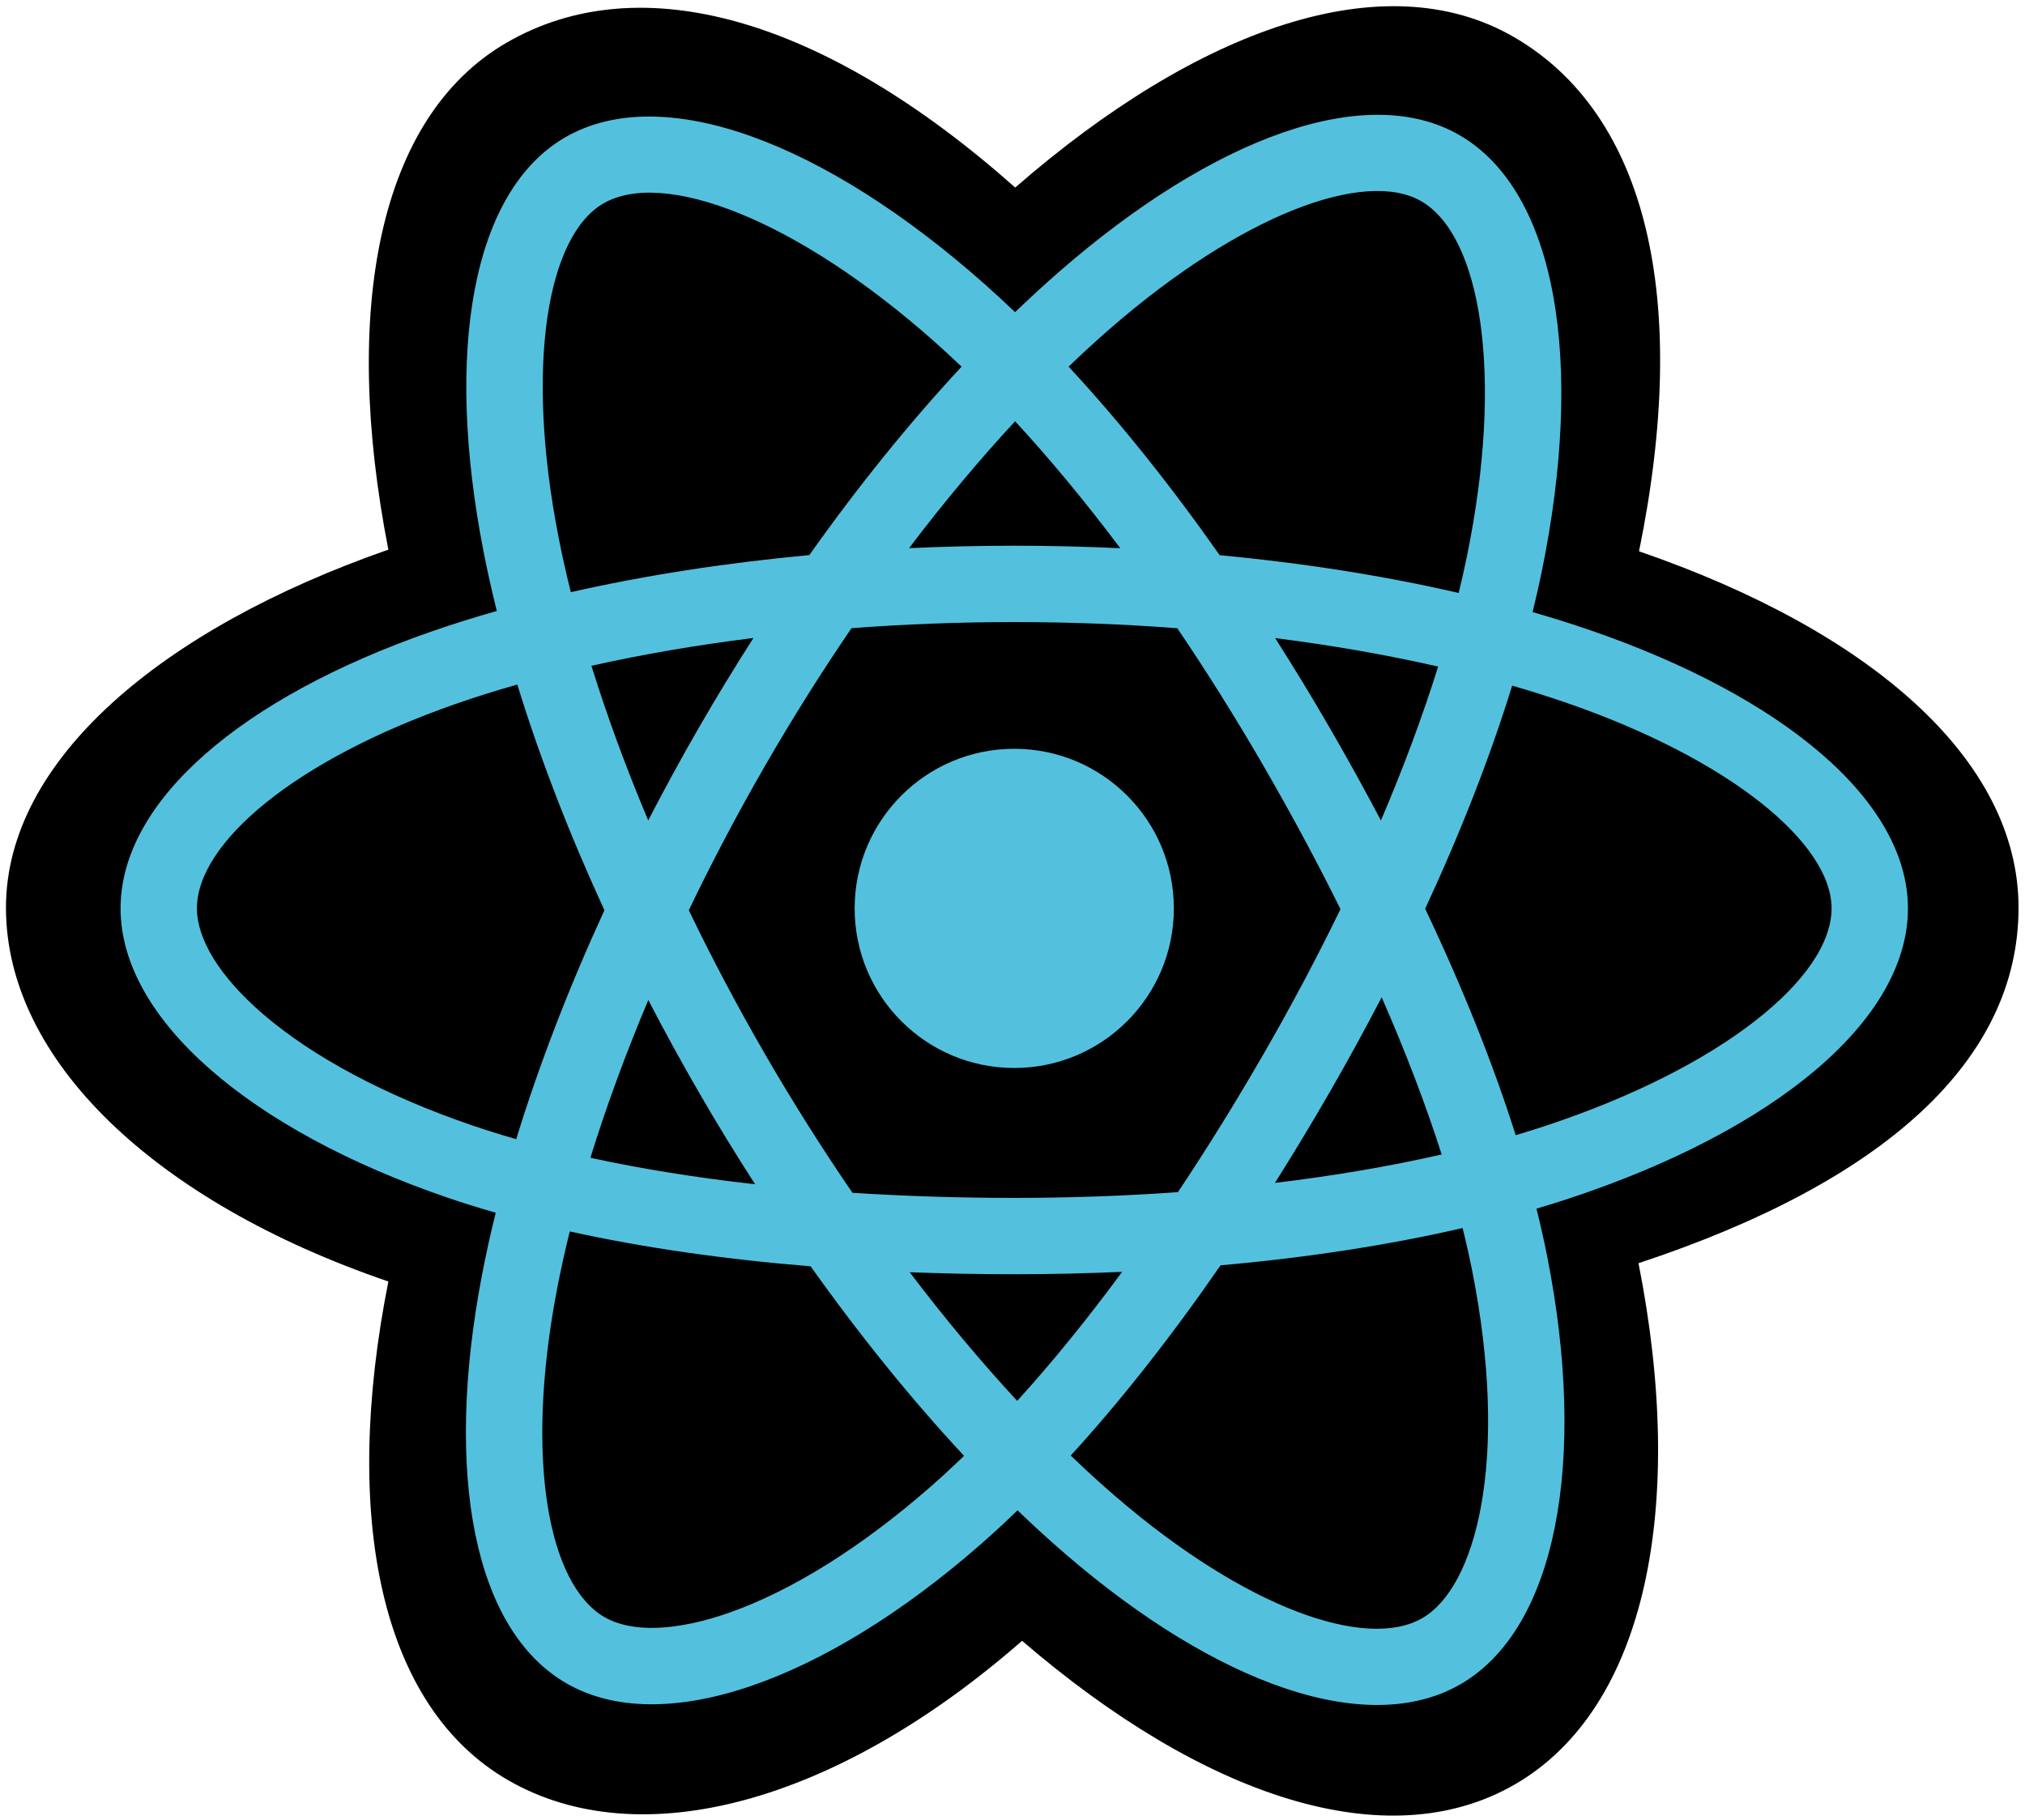
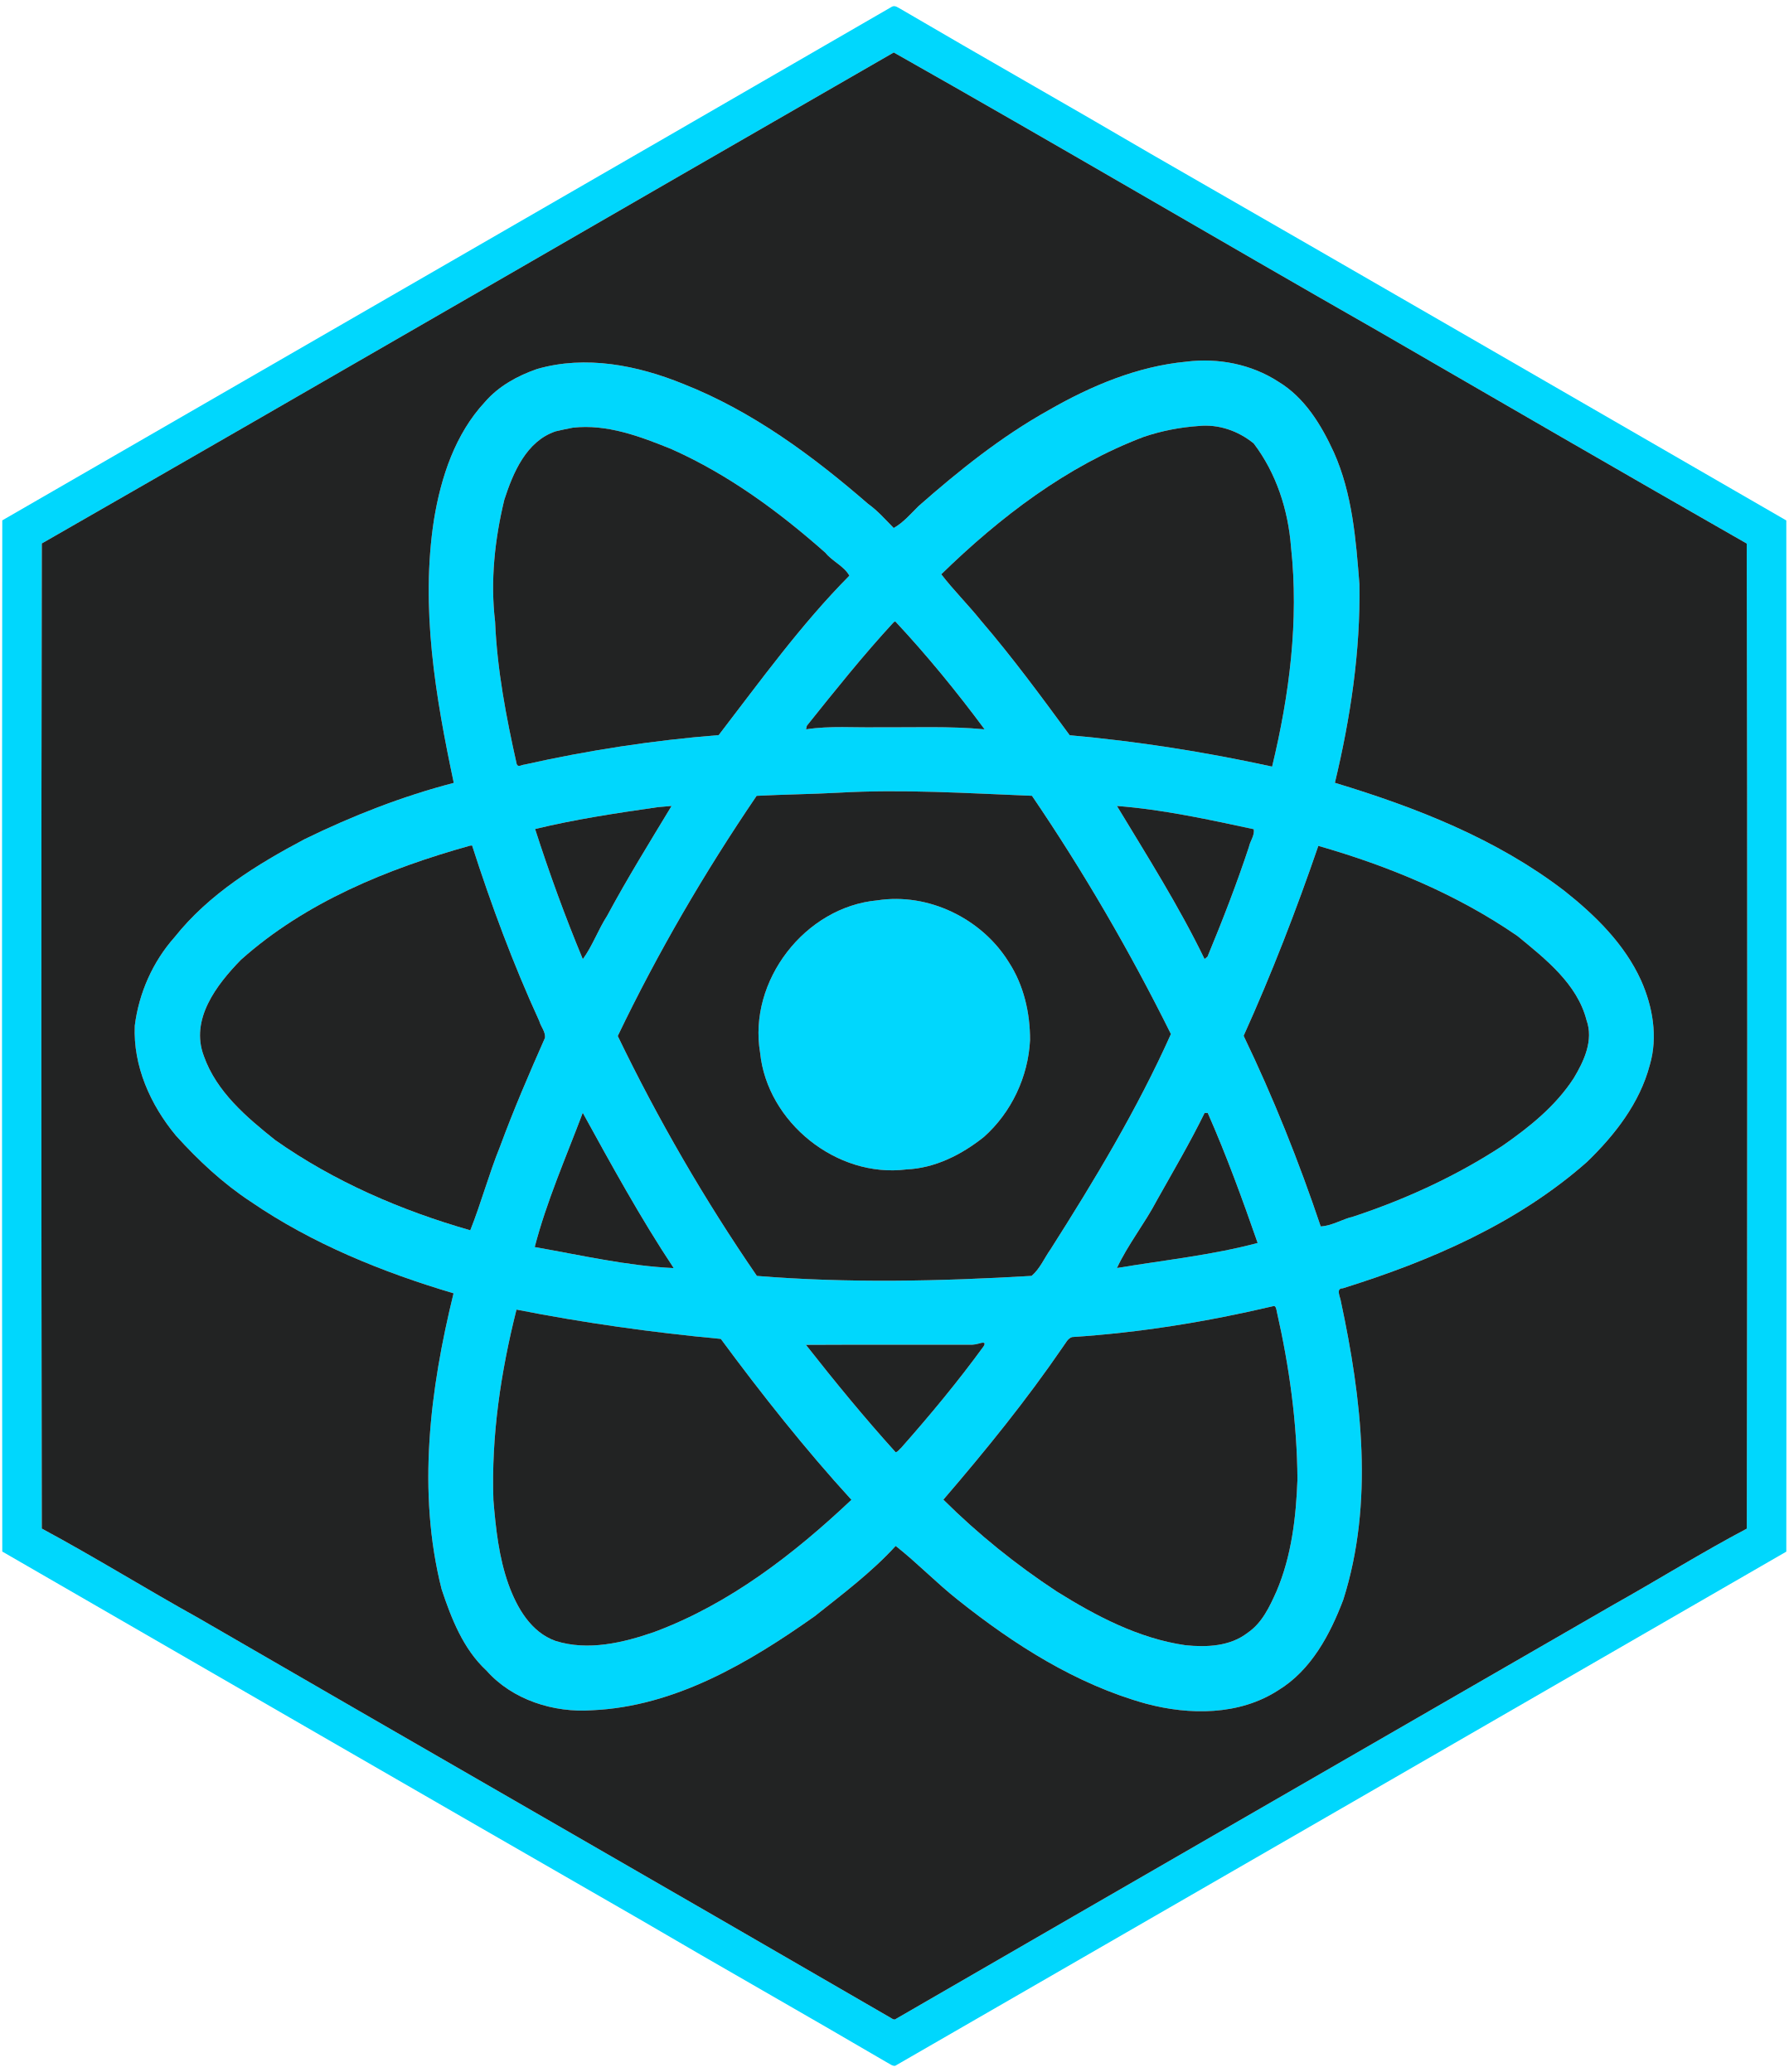
- <svg xmlns="http://www.w3.org/2000/svg" width="256px" height="230px" viewBox="0 0 256 230" version="1.1" preserveAspectRatio="xMinYMin meet">
-   <path d="M0.754,114.75 C0.754,133.965 19.517,151.902 49.097,162.013 C43.19,191.75 48.039,215.719 64.233,225.058 C80.878,234.657 105.676,228.013 129.213,207.439 C152.156,227.182 175.344,234.952 191.523,225.586 C208.152,215.959 213.21,190.365 207.14,159.699 C237.95,149.513 255.184,134.218 255.184,114.75 C255.184,95.981 236.387,79.744 207.205,69.698 C213.74,37.765 208.203,14.378 191.338,4.653 C175.079,-4.723 151.622,3.449 128.342,23.709 C104.123,2.205 80.897,-4.361 64.049,5.392 C47.806,14.795 43.171,39.199 49.097,69.487 C20.515,79.452 0.754,96.057 0.754,114.75 Z" fill="#000000" />
-   <path d="M201.025,79.674 C198.681,78.867 196.252,78.104 193.751,77.382 C194.162,75.704 194.539,74.049 194.875,72.421 C200.381,45.693 196.781,24.162 184.487,17.073 C172.7,10.275 153.422,17.363 133.952,34.306 C132.08,35.936 130.202,37.661 128.326,39.469 C127.075,38.273 125.827,37.117 124.582,36.011 C104.177,17.893 83.724,10.259 71.443,17.368 C59.667,24.185 56.179,44.427 61.136,69.757 C61.614,72.204 62.174,74.702 62.806,77.242 C59.912,78.064 57.117,78.94 54.443,79.872 C30.521,88.212 15.243,101.284 15.243,114.842 C15.243,128.846 31.644,142.891 56.561,151.408 C58.527,152.08 60.568,152.716 62.67,153.319 C61.988,156.066 61.394,158.759 60.896,161.385 C56.17,186.275 59.861,206.038 71.606,212.813 C83.737,219.808 104.097,212.618 123.923,195.288 C125.49,193.918 127.062,192.465 128.638,190.942 C130.68,192.909 132.719,194.77 134.746,196.515 C153.95,213.04 172.916,219.713 184.651,212.92 C196.77,205.904 200.709,184.673 195.595,158.842 C195.205,156.869 194.75,154.854 194.24,152.803 C195.67,152.38 197.073,151.944 198.442,151.49 C224.346,142.908 241.199,129.033 241.199,114.842 C241.199,101.235 225.429,88.075 201.025,79.674 L201.025,79.674 L201.025,79.674 Z" fill="#53C1DE" />
-   <path d="M195.406,142.328 C194.171,142.737 192.903,143.132 191.611,143.515 C188.751,134.462 184.892,124.835 180.169,114.89 C184.676,105.18 188.386,95.677 191.166,86.682 C193.477,87.351 195.721,88.057 197.883,88.801 C218.792,95.999 231.547,106.642 231.547,114.842 C231.547,123.577 217.772,134.917 195.406,142.328 L195.406,142.328 L195.406,142.328 Z M186.126,160.717 C188.387,172.139 188.71,182.466 187.212,190.539 C185.866,197.793 183.16,202.629 179.814,204.566 C172.693,208.688 157.465,203.33 141.042,189.198 C139.159,187.578 137.263,185.848 135.36,184.017 C141.727,177.054 148.09,168.959 154.301,159.968 C165.224,158.999 175.544,157.414 184.903,155.251 C185.364,157.11 185.773,158.934 186.126,160.717 L186.126,160.717 L186.126,160.717 Z M92.277,203.854 C85.319,206.311 79.778,206.381 76.429,204.45 C69.301,200.339 66.338,184.471 70.38,163.185 C70.843,160.747 71.394,158.243 72.029,155.683 C81.285,157.73 91.53,159.203 102.479,160.091 C108.731,168.888 115.278,176.974 121.876,184.055 C120.435,185.446 118.999,186.771 117.571,188.019 C108.804,195.683 100.019,201.119 92.277,203.854 L92.277,203.854 L92.277,203.854 Z M59.683,142.274 C48.665,138.508 39.566,133.614 33.329,128.273 C27.725,123.474 24.895,118.709 24.895,114.842 C24.895,106.615 37.162,96.12 57.621,88.987 C60.103,88.122 62.702,87.306 65.398,86.54 C68.226,95.737 71.935,105.353 76.411,115.077 C71.877,124.946 68.115,134.715 65.26,144.02 C63.338,143.468 61.475,142.886 59.683,142.274 L59.683,142.274 L59.683,142.274 Z M70.609,67.903 C66.362,46.201 69.182,29.83 76.279,25.722 C83.838,21.346 100.554,27.586 118.172,43.229 C119.298,44.229 120.429,45.276 121.563,46.358 C114.998,53.408 108.511,61.433 102.314,70.179 C91.687,71.164 81.515,72.746 72.162,74.865 C71.574,72.499 71.053,70.175 70.609,67.903 L70.609,67.903 L70.609,67.903 Z M168.076,91.971 C165.84,88.109 163.545,84.338 161.205,80.67 C168.414,81.582 175.322,82.792 181.808,84.272 C179.861,90.513 177.434,97.039 174.576,103.729 C172.527,99.838 170.359,95.914 168.076,91.971 L168.076,91.971 L168.076,91.971 Z M128.329,53.257 C132.781,58.08 137.24,63.466 141.626,69.309 C137.206,69.1 132.732,68.992 128.221,68.992 C123.753,68.992 119.312,69.098 114.92,69.303 C119.31,63.514 123.807,58.136 128.329,53.257 L128.329,53.257 L128.329,53.257 Z M88.327,92.037 C86.094,95.91 83.966,99.812 81.949,103.722 C79.138,97.055 76.733,90.5 74.769,84.17 C81.216,82.727 88.091,81.548 95.254,80.653 C92.881,84.355 90.567,88.153 88.327,92.037 L88.327,92.037 L88.327,92.037 Z M95.46,149.72 C88.059,148.894 81.081,147.775 74.636,146.372 C76.631,139.93 79.089,133.234 81.96,126.424 C83.982,130.331 86.119,134.234 88.366,138.116 L88.366,138.116 C90.655,142.07 93.026,145.943 95.46,149.72 L95.46,149.72 L95.46,149.72 Z M128.596,177.109 C124.021,172.172 119.458,166.712 115.001,160.839 C119.327,161.009 123.738,161.095 128.221,161.095 C132.827,161.095 137.38,160.992 141.861,160.792 C137.461,166.771 133.018,172.24 128.596,177.109 L128.596,177.109 L128.596,177.109 Z M174.668,126.077 C177.689,132.961 180.234,139.621 182.256,145.954 C175.704,147.449 168.631,148.653 161.178,149.547 C163.524,145.83 165.839,141.995 168.115,138.049 C170.416,134.058 172.602,130.06 174.668,126.077 L174.668,126.077 L174.668,126.077 Z M159.753,133.227 C156.221,139.351 152.595,145.198 148.914,150.716 C142.209,151.196 135.281,151.443 128.221,151.443 C121.19,151.443 114.35,151.224 107.763,150.797 C103.934,145.206 100.229,139.342 96.719,133.28 L96.72,133.28 C93.219,127.234 89.998,121.137 87.079,115.074 C89.997,108.997 93.21,102.893 96.69,96.858 L96.69,96.86 C100.179,90.809 103.852,84.973 107.646,79.418 C114.366,78.91 121.257,78.644 128.221,78.644 L128.221,78.644 C135.217,78.644 142.116,78.912 148.834,79.424 C152.571,84.939 156.218,90.756 159.721,96.807 C163.264,102.927 166.519,108.99 169.462,114.937 C166.528,120.986 163.281,127.11 159.753,133.227 L159.753,133.227 L159.753,133.227 Z M179.666,25.435 C187.232,29.799 190.175,47.396 185.421,70.473 C185.118,71.945 184.776,73.445 184.405,74.965 C175.031,72.802 164.851,71.192 154.193,70.192 C147.984,61.351 141.551,53.313 135.092,46.354 C136.829,44.684 138.563,43.091 140.289,41.588 C156.971,27.07 172.562,21.339 179.666,25.435 L179.666,25.435 L179.666,25.435 Z" fill="#000000" />
-   <path d="M128.221,94.665 C139.365,94.665 148.398,103.699 148.398,114.842 C148.398,125.986 139.365,135.02 128.221,135.02 C117.078,135.02 108.044,125.986 108.044,114.842 C108.044,103.699 117.078,94.665 128.221,94.665" fill="#53C1DE" />
+ <svg xmlns="http://www.w3.org/2000/svg" width="863pt" height="1000pt" viewBox="0 0 863 1000" version="1.1">
+   <g id="#00d7fdff">
+     <path fill="#00d7fd" opacity="1.00" d=" M 430.28 3.28 C 431.83 2.36 433.33 3.71 434.66 4.39 C 474.63 27.83 514.99 50.63 554.97 74.07 C 657.37 132.95 759.63 192.09 861.90 251.18 C 862.07 417.07 862.07 582.97 861.90 748.86 C 718.59 831.58 575.29 914.39 431.95 997.00 C 430.57 997.21 429.49 996.14 428.34 995.61 C 388.37 972.17 348.01 949.37 308.03 925.93 C 205.63 867.05 103.37 807.91 1.10 748.82 C 0.93 582.93 0.93 417.03 1.10 251.14 C 144.14 168.48 287.31 86.05 430.28 3.28 M 431.24 25.33 C 294.16 104.18 157.39 183.65 20.18 262.29 C 19.87 420.75 19.90 579.25 20.17 737.72 C 45.81 751.51 70.55 766.90 96.01 781.04 C 206.83 845.27 317.95 909.00 428.76 973.27 C 429.75 973.69 430.63 974.71 431.79 974.65 C 547.48 907.70 663.32 840.98 779.08 774.14 C 800.43 762.18 821.20 749.19 842.84 737.76 C 843.08 579.30 843.16 420.81 842.81 262.34 C 783.44 228.42 724.27 194.10 665.09 159.84 C 586.98 115.28 509.50 69.57 431.24 25.33 Z" />
+     <path fill="#00d7fd" opacity="1.00" d=" M 572.34 174.56 C 587.63 172.61 603.79 175.74 616.80 184.20 C 629.58 191.90 637.54 205.11 643.61 218.33 C 652.54 238.34 654.24 260.44 655.93 281.99 C 656.46 314.27 651.62 346.47 644.09 377.80 C 683.24 389.64 722.24 404.90 754.95 430.05 C 769.78 441.81 783.87 455.65 791.81 473.14 C 797.46 485.80 800.03 500.50 796.03 514.01 C 791.22 532.32 779.17 547.80 765.76 560.76 C 732.18 590.44 690.26 608.54 647.91 621.78 C 644.36 621.76 646.70 625.96 646.97 628.01 C 657.06 675.09 662.99 725.36 648.14 772.08 C 641.74 788.94 632.63 806.08 616.78 815.76 C 597.97 827.96 573.95 827.87 552.91 822.23 C 519.21 812.88 489.15 793.66 462.00 772.00 C 451.67 763.81 442.50 754.24 432.17 746.11 C 420.49 758.89 406.57 769.31 393.06 780.06 C 361.26 802.54 325.58 823.66 285.65 825.41 C 267.19 826.72 247.23 820.43 234.73 806.27 C 223.51 795.89 217.78 781.16 213.07 766.98 C 201.19 719.97 207.43 670.65 218.84 624.19 C 184.49 613.98 150.74 600.31 121.01 579.98 C 107.52 571.10 95.69 560.03 84.90 548.09 C 72.61 533.29 64.16 514.53 65.04 494.99 C 67.01 479.27 73.72 464.11 84.27 452.26 C 100.79 431.48 123.82 417.27 146.99 404.99 C 170.05 393.72 194.09 384.30 218.95 377.84 C 210.13 336.29 202.79 293.17 209.42 250.64 C 212.78 230.23 219.64 209.42 233.99 194.00 C 240.56 186.38 249.66 181.38 259.07 178.11 C 282.56 171.29 307.55 176.28 329.71 185.30 C 362.93 198.41 392.05 219.91 418.83 243.15 C 423.47 246.47 427.23 250.79 431.22 254.83 C 435.92 252.18 439.43 247.97 443.23 244.23 C 462.77 227.04 483.20 210.65 506.00 197.95 C 526.40 186.23 548.72 176.81 572.34 174.56 M 578.34 205.60 C 569.35 206.21 560.46 207.95 551.91 210.83 C 514.68 224.91 482.45 249.61 454.17 277.16 C 460.09 284.87 467.25 291.96 473.40 299.63 C 488.56 317.30 502.36 336.08 516.13 354.84 C 548.96 357.79 581.62 362.93 613.80 369.98 C 622.15 335.38 626.79 299.56 622.92 264.01 C 621.56 246.15 615.84 228.41 604.94 214.05 C 597.56 207.98 587.92 204.60 578.34 205.60 M 276.33 206.42 C 273.54 206.94 270.83 207.55 268.08 208.18 C 253.95 212.93 247.58 228.12 243.34 241.17 C 238.71 260.36 236.54 280.34 238.88 300.00 C 239.86 323.21 244.23 346.12 249.31 368.75 C 249.96 370.55 251.71 369.08 253.00 369.03 C 283.88 362.09 315.23 357.29 346.78 354.77 C 366.96 328.52 386.46 301.41 409.82 277.84 C 407.29 273.22 401.57 270.92 398.24 266.76 C 375.91 246.99 351.49 229.02 324.13 216.82 C 309.04 210.69 292.89 204.52 276.33 206.42 M 431.27 300.24 C 416.50 316.23 402.90 333.28 389.30 350.28 C 389.21 350.71 389.03 351.58 388.93 352.01 C 400.54 350.17 412.30 351.27 424.00 351.00 C 441.03 351.16 458.10 350.37 475.08 352.00 C 461.67 333.90 447.29 316.30 431.98 299.91 L 431.27 300.24 M 404.35 382.59 C 391.29 383.30 378.16 383.41 365.07 384.09 C 339.96 421.03 317.39 459.72 298.07 500.00 C 317.47 540.21 339.92 579.00 365.20 615.79 C 409.28 619.37 453.65 618.38 497.74 615.78 C 501.82 612.32 503.85 607.21 506.90 602.93 C 528.18 569.47 548.80 535.19 564.97 499.06 C 545.24 459.30 522.89 420.79 497.92 384.07 C 466.78 382.84 435.52 380.79 404.35 382.59 M 317.34 389.56 C 297.52 392.42 277.66 395.39 258.19 400.11 C 265.03 421.34 272.64 442.31 281.21 462.91 C 285.81 456.65 288.63 448.66 292.95 441.97 C 302.65 423.92 313.46 406.49 324.04 388.97 C 322.36 389.11 319.02 389.41 317.34 389.56 M 538.93 388.98 C 553.59 413.26 568.83 437.29 581.20 462.85 C 581.56 462.56 582.27 461.98 582.63 461.69 C 589.85 444.27 596.68 426.68 602.60 408.77 C 603.19 405.85 605.43 403.29 604.95 400.20 C 583.14 395.53 561.17 390.69 538.93 388.98 M 226.79 408.14 C 187.03 419.27 147.38 435.40 116.23 463.24 C 104.52 475.25 91.62 491.98 98.37 509.70 C 104.46 526.93 118.92 539.15 132.78 550.22 C 161.23 570.26 193.57 584.22 226.91 593.77 C 232.18 580.55 235.90 566.55 241.29 553.29 C 247.82 535.56 255.30 518.20 262.94 500.93 C 263.32 497.98 260.95 495.54 260.22 492.84 C 247.61 465.29 237.05 436.88 227.78 408.05 L 226.79 408.14 M 636.10 408.24 C 625.47 439.24 613.53 470.11 600.06 499.91 C 614.41 529.74 626.70 560.53 637.25 591.90 C 642.76 591.61 647.70 588.36 653.05 587.13 C 678.30 578.77 702.69 567.56 724.98 552.97 C 737.99 543.92 750.66 533.76 759.35 520.32 C 764.29 512.09 769.00 502.04 765.50 492.35 C 760.99 474.77 745.59 462.76 732.22 451.77 C 703.08 431.66 670.01 417.96 636.10 408.24 M 281.18 537.07 C 273.10 558.53 263.75 579.75 258.00 601.86 C 280.25 605.76 302.44 610.95 325.07 612.02 C 309.07 587.92 294.94 562.09 281.18 537.07 M 581.23 537.13 C 574.21 551.49 566.06 565.28 558.25 579.23 C 552.38 590.45 544.26 600.57 538.93 611.98 C 561.54 608.19 584.79 605.77 606.82 599.89 C 599.45 578.74 591.79 557.67 582.74 537.15 C 582.36 537.15 581.60 537.14 581.23 537.13 M 614.27 630.40 C 582.41 637.90 549.97 643.18 517.28 645.30 C 515.09 646.02 514.24 648.24 512.93 649.93 C 495.28 675.75 475.50 700.14 455.18 723.77 C 471.85 740.34 490.25 755.19 509.91 768.10 C 528.98 780.00 549.47 790.78 571.99 794.03 C 582.19 795.08 593.56 794.60 602.00 788.01 C 608.97 783.30 612.61 775.39 615.93 767.98 C 623.18 750.96 625.36 732.33 626.03 714.01 C 625.86 686.72 622.11 659.56 616.06 632.99 C 615.89 632.07 615.63 629.88 614.27 630.40 M 249.21 632.05 C 241.65 662.08 237.00 692.97 238.07 724.01 C 239.21 737.74 240.70 751.63 245.37 764.69 C 249.44 775.93 256.15 787.72 268.04 791.95 C 283.71 796.91 300.73 792.85 315.78 787.60 C 351.90 774.17 383.03 750.07 410.82 723.85 C 388.49 699.40 367.57 672.98 347.80 646.20 C 314.73 643.10 281.76 638.47 249.21 632.05 M 472.31 648.43 C 471.23 648.75 470.13 648.94 469.02 649.00 C 442.30 649.06 415.58 648.90 388.87 649.06 C 402.77 666.76 417.05 684.18 432.14 700.88 C 433.32 700.71 433.90 699.45 434.79 698.79 C 448.74 683.01 462.24 666.75 474.65 649.69 C 476.03 647.41 473.77 647.97 472.31 648.43 Z" />
+     <path fill="#00d7fd" opacity="1.00" d=" M 423.34 434.53 C 447.90 430.72 473.71 443.30 486.70 464.29 C 493.96 475.39 497.05 488.86 497.00 502.00 C 496.11 519.70 487.99 536.93 474.74 548.72 C 464.04 557.25 451.20 563.80 437.29 564.40 C 403.73 568.63 370.17 541.68 366.76 508.08 C 360.89 473.45 388.38 437.72 423.34 434.53 Z" />
+   </g>
+   <g id="#222323ff">
+     <path fill="#222323" opacity="1.00" d=" M 431.24 25.33 C 509.50 69.57 586.98 115.28 665.09 159.84 C 724.27 194.10 783.44 228.42 842.81 262.34 C 843.16 420.81 843.08 579.30 842.84 737.76 C 821.20 749.19 800.43 762.18 779.08 774.14 C 663.32 840.98 547.48 907.70 431.79 974.65 C 430.63 974.71 429.75 973.69 428.76 973.27 C 317.95 909.00 206.83 845.27 96.01 781.04 C 70.55 766.90 45.81 751.51 20.17 737.72 C 19.90 579.25 19.87 420.75 20.18 262.29 C 157.39 183.65 294.16 104.18 431.24 25.33 M 572.34 174.56 C 548.72 176.81 526.40 186.23 506.00 197.95 C 483.20 210.65 462.77 227.04 443.23 244.23 C 439.43 247.97 435.92 252.18 431.22 254.83 C 427.23 250.79 423.47 246.47 418.83 243.15 C 392.05 219.91 362.93 198.41 329.71 185.30 C 307.55 176.28 282.56 171.29 259.07 178.11 C 249.66 181.38 240.56 186.38 233.99 194.00 C 219.64 209.42 212.78 230.23 209.42 250.64 C 202.79 293.17 210.13 336.29 218.95 377.84 C 194.09 384.30 170.05 393.72 146.99 404.99 C 123.82 417.27 100.79 431.48 84.27 452.26 C 73.72 464.11 67.01 479.27 65.04 494.99 C 64.16 514.53 72.61 533.29 84.90 548.09 C 95.69 560.03 107.52 571.10 121.01 579.98 C 150.74 600.31 184.49 613.98 218.84 624.19 C 207.43 670.65 201.19 719.97 213.07 766.98 C 217.78 781.16 223.51 795.89 234.73 806.27 C 247.23 820.43 267.19 826.72 285.65 825.41 C 325.58 823.66 361.26 802.54 393.06 780.06 C 406.57 769.31 420.49 758.89 432.17 746.11 C 442.50 754.24 451.67 763.81 462.00 772.00 C 489.15 793.66 519.21 812.88 552.91 822.23 C 573.95 827.87 597.97 827.96 616.78 815.76 C 632.63 806.08 641.74 788.94 648.14 772.08 C 662.99 725.36 657.06 675.09 646.97 628.01 C 646.70 625.96 644.36 621.76 647.91 621.78 C 690.26 608.54 732.18 590.44 765.76 560.76 C 779.17 547.80 791.22 532.32 796.03 514.01 C 800.03 500.50 797.46 485.80 791.81 473.14 C 783.87 455.65 769.78 441.81 754.95 430.05 C 722.24 404.90 683.24 389.64 644.09 377.80 C 651.62 346.47 656.46 314.27 655.93 281.99 C 654.24 260.44 652.54 238.34 643.61 218.33 C 637.54 205.11 629.58 191.90 616.80 184.20 C 603.79 175.74 587.63 172.61 572.34 174.56 Z" />
+     <path fill="#222323" opacity="1.00" d=" M 578.34 205.60 C 587.92 204.60 597.56 207.98 604.94 214.05 C 615.84 228.41 621.56 246.15 622.92 264.01 C 626.79 299.56 622.15 335.38 613.80 369.98 C 581.62 362.93 548.96 357.79 516.13 354.84 C 502.36 336.08 488.56 317.30 473.40 299.63 C 467.25 291.96 460.09 284.87 454.17 277.16 C 482.45 249.61 514.68 224.91 551.91 210.83 C 560.46 207.95 569.35 206.21 578.34 205.60 Z" />
+     <path fill="#222323" opacity="1.00" d=" M 276.33 206.42 C 292.89 204.52 309.04 210.69 324.13 216.82 C 351.49 229.02 375.91 246.99 398.24 266.76 C 401.57 270.92 407.29 273.22 409.82 277.84 C 386.46 301.41 366.96 328.52 346.78 354.77 C 315.23 357.29 283.88 362.09 253.00 369.03 C 251.71 369.08 249.96 370.55 249.31 368.75 C 244.23 346.12 239.86 323.21 238.88 300.00 C 236.54 280.34 238.71 260.36 243.34 241.17 C 247.58 228.12 253.95 212.93 268.08 208.18 C 270.83 207.55 273.54 206.94 276.33 206.42 Z" />
+     <path fill="#222323" opacity="1.00" d=" M 431.27 300.24 L 431.98 299.91 C 447.29 316.30 461.67 333.90 475.08 352.00 C 458.10 350.37 441.03 351.16 424.00 351.00 C 412.30 351.27 400.54 350.17 388.93 352.01 C 389.03 351.58 389.21 350.71 389.30 350.28 C 402.90 333.28 416.50 316.23 431.27 300.24 Z" />
+     <path fill="#222323" opacity="1.00" d=" M 404.35 382.59 C 435.52 380.79 466.78 382.84 497.92 384.07 C 522.89 420.79 545.24 459.30 564.97 499.06 C 548.80 535.19 528.18 569.47 506.90 602.93 C 503.85 607.21 501.82 612.32 497.74 615.78 C 453.65 618.38 409.28 619.37 365.20 615.79 C 339.92 579.00 317.47 540.21 298.07 500.00 C 317.39 459.72 339.96 421.03 365.07 384.09 C 378.16 383.41 391.29 383.30 404.35 382.59 M 423.34 434.53 C 388.38 437.72 360.89 473.45 366.76 508.08 C 370.17 541.68 403.73 568.63 437.29 564.40 C 451.20 563.80 464.04 557.25 474.74 548.72 C 487.99 536.93 496.11 519.70 497.00 502.00 C 497.05 488.86 493.96 475.39 486.70 464.29 C 473.71 443.30 447.90 430.72 423.34 434.53 Z" />
+     <path fill="#222323" opacity="1.00" d=" M 317.34 389.56 C 319.02 389.41 322.36 389.11 324.04 388.97 C 313.46 406.49 302.65 423.92 292.95 441.97 C 288.63 448.66 285.81 456.65 281.21 462.91 C 272.64 442.31 265.03 421.34 258.19 400.11 C 277.66 395.39 297.52 392.42 317.34 389.56 Z" />
+     <path fill="#222323" opacity="1.00" d=" M 538.93 388.98 C 561.17 390.69 583.14 395.53 604.95 400.20 C 605.43 403.29 603.19 405.85 602.60 408.77 C 596.68 426.68 589.85 444.27 582.63 461.69 C 582.27 461.98 581.56 462.56 581.20 462.85 C 568.83 437.29 553.59 413.26 538.93 388.98 Z" />
+     <path fill="#222323" opacity="1.00" d=" M 226.79 408.14 L 227.78 408.05 C 237.05 436.88 247.61 465.29 260.22 492.84 C 260.95 495.54 263.32 497.98 262.94 500.93 C 255.30 518.20 247.82 535.56 241.29 553.29 C 235.90 566.55 232.18 580.55 226.91 593.77 C 193.57 584.22 161.23 570.26 132.78 550.22 C 118.92 539.15 104.46 526.93 98.37 509.70 C 91.62 491.98 104.52 475.25 116.23 463.24 C 147.38 435.40 187.03 419.27 226.79 408.14 Z" />
+     <path fill="#222323" opacity="1.00" d=" M 636.10 408.24 C 670.01 417.96 703.08 431.66 732.22 451.77 C 745.59 462.76 760.99 474.77 765.50 492.35 C 769.00 502.04 764.29 512.09 759.35 520.32 C 750.66 533.76 737.99 543.92 724.98 552.97 C 702.69 567.56 678.30 578.77 653.05 587.13 C 647.70 588.36 642.76 591.61 637.25 591.90 C 626.70 560.53 614.41 529.74 600.06 499.91 C 613.53 470.11 625.47 439.24 636.10 408.24 Z" />
+     <path fill="#222323" opacity="1.00" d=" M 281.18 537.07 C 294.94 562.09 309.07 587.92 325.07 612.02 C 302.44 610.95 280.25 605.76 258.00 601.86 C 263.75 579.75 273.10 558.53 281.18 537.07 Z" />
+     <path fill="#222323" opacity="1.00" d=" M 581.23 537.13 C 581.60 537.14 582.36 537.15 582.74 537.15 C 591.79 557.67 599.45 578.74 606.82 599.89 C 584.79 605.77 561.54 608.19 538.93 611.98 C 544.26 600.57 552.38 590.45 558.25 579.23 C 566.06 565.28 574.21 551.49 581.23 537.13 Z" />
+     <path fill="#222323" opacity="1.00" d=" M 614.27 630.40 C 615.63 629.88 615.89 632.07 616.06 632.99 C 622.11 659.56 625.86 686.72 626.03 714.01 C 625.36 732.33 623.18 750.96 615.93 767.98 C 612.61 775.39 608.97 783.30 602.00 788.01 C 593.56 794.60 582.19 795.08 571.99 794.03 C 549.47 790.78 528.98 780.00 509.91 768.10 C 490.25 755.19 471.85 740.34 455.18 723.77 C 475.50 700.14 495.28 675.75 512.93 649.93 C 514.24 648.24 515.09 646.02 517.28 645.30 C 549.97 643.18 582.41 637.90 614.27 630.40 Z" />
+     <path fill="#222323" opacity="1.00" d=" M 249.21 632.05 C 281.76 638.47 314.73 643.10 347.80 646.20 C 367.57 672.98 388.49 699.40 410.82 723.85 C 383.03 750.07 351.90 774.17 315.78 787.60 C 300.73 792.85 283.71 796.91 268.04 791.95 C 256.15 787.72 249.44 775.93 245.37 764.69 C 240.70 751.63 239.21 737.74 238.07 724.01 C 237.00 692.97 241.65 662.08 249.21 632.05 Z" />
+     <path fill="#222323" opacity="1.00" d=" M 472.31 648.43 C 473.77 647.97 476.03 647.41 474.65 649.69 C 462.24 666.75 448.74 683.01 434.79 698.79 C 433.90 699.45 433.32 700.71 432.14 700.88 C 417.05 684.18 402.77 666.76 388.87 649.06 C 415.58 648.90 442.30 649.06 469.02 649.00 C 470.13 648.94 471.23 648.75 472.31 648.43 Z" />
+   </g>
</svg>
